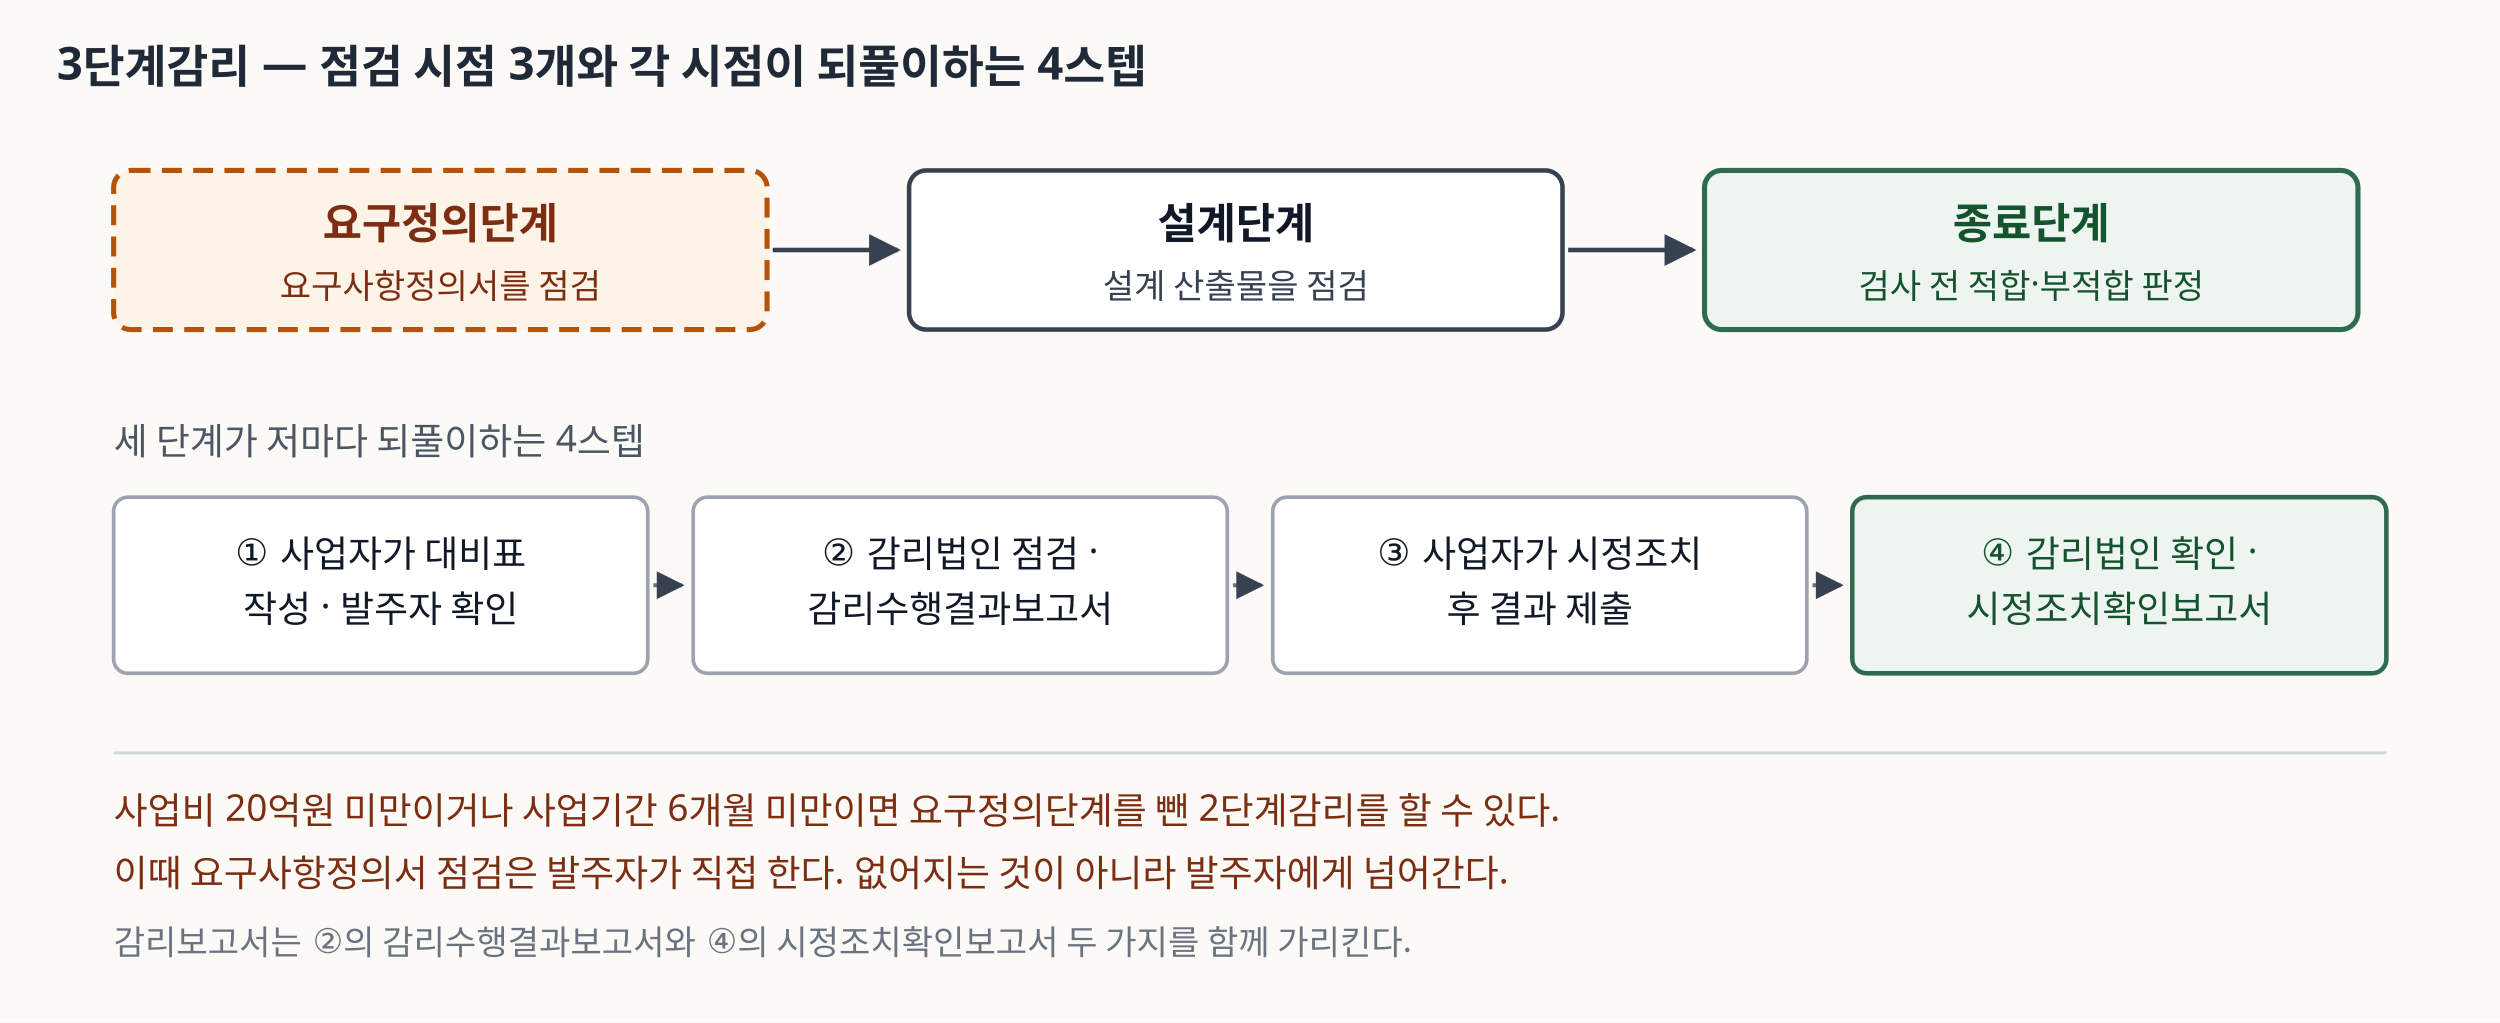
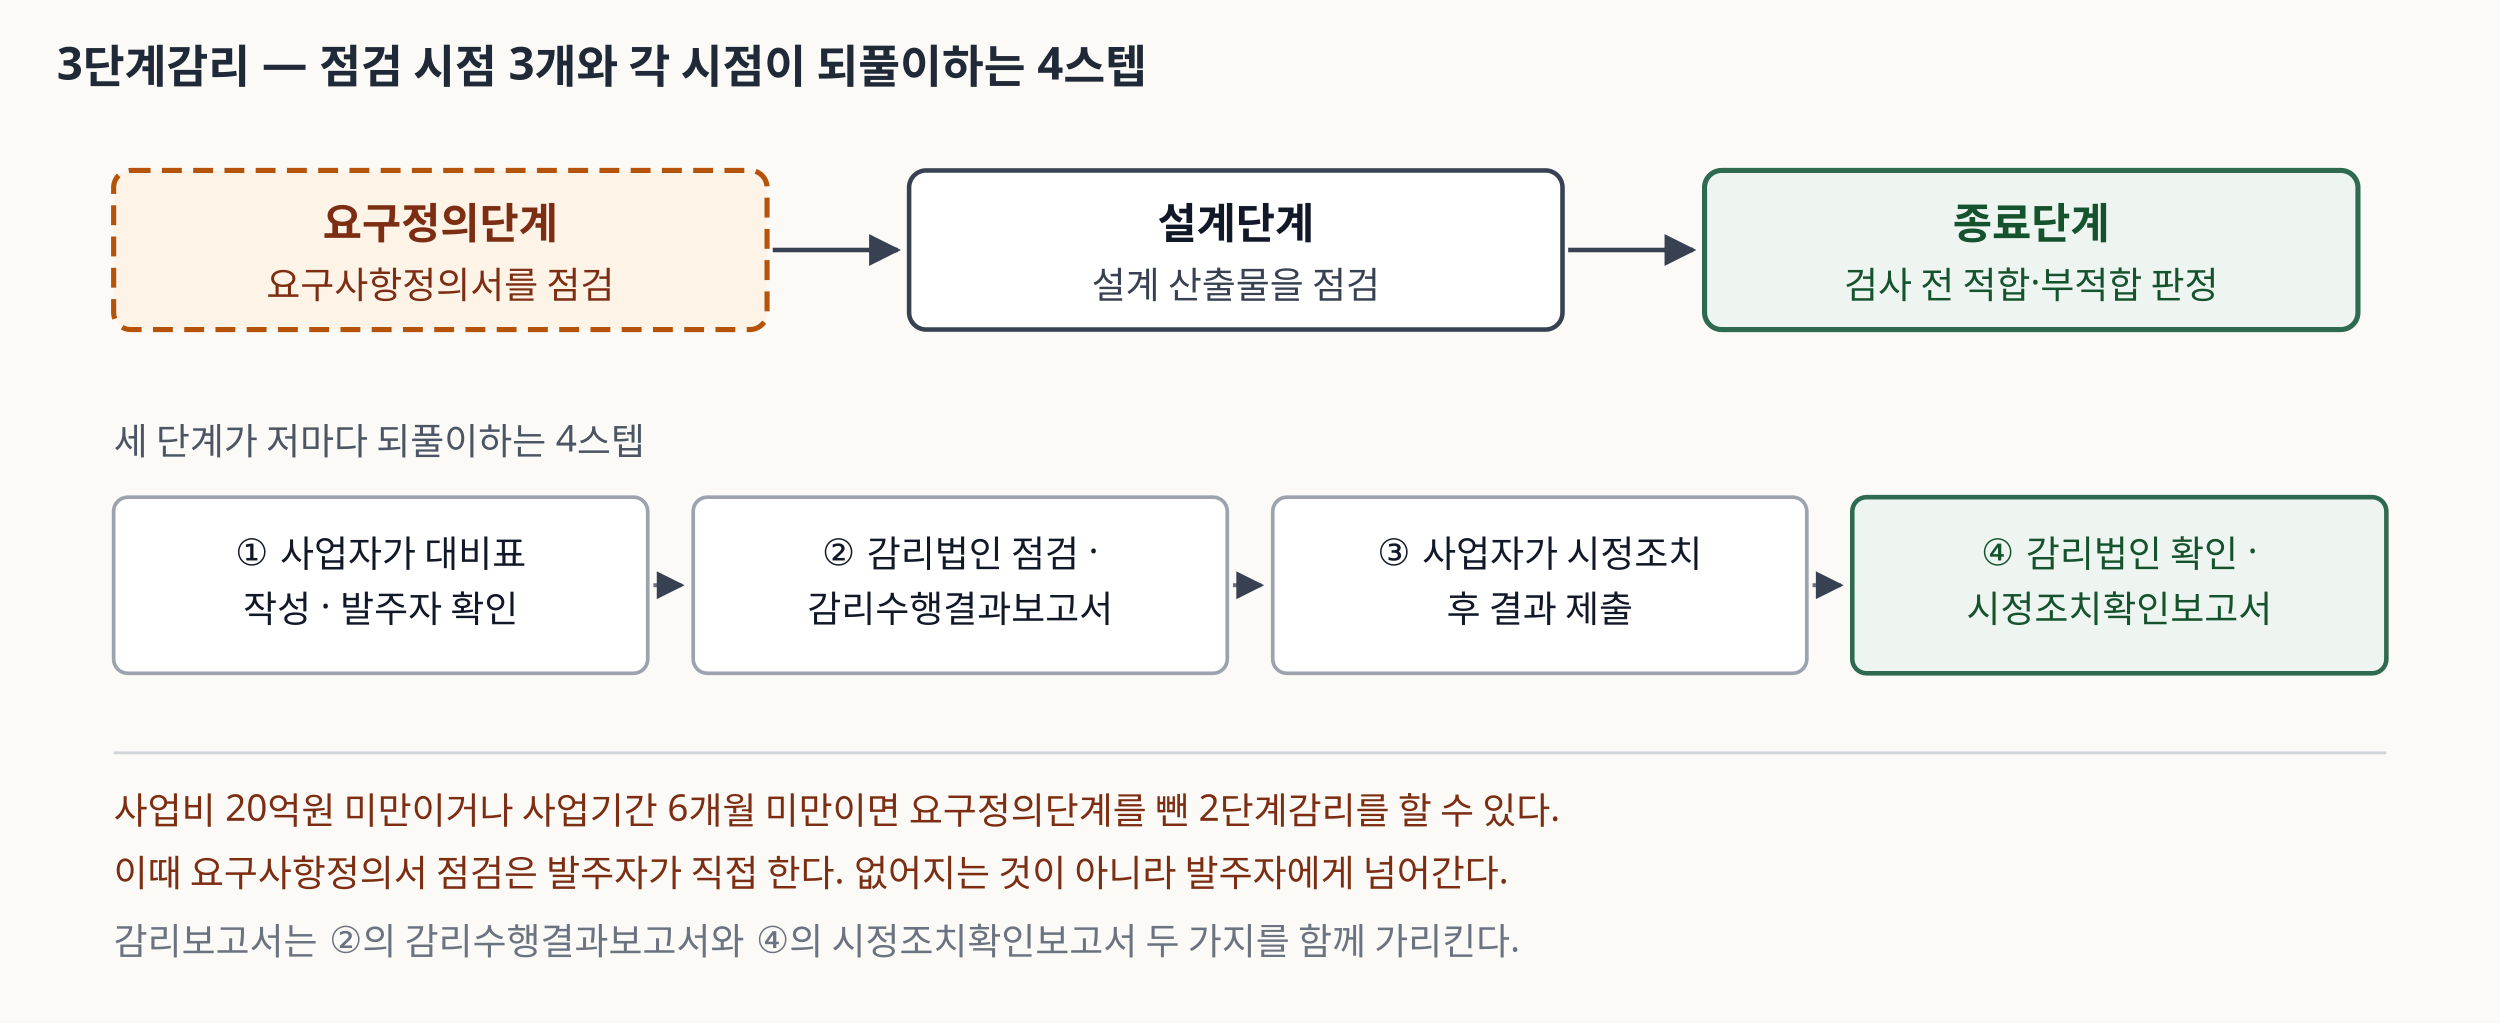
<svg xmlns="http://www.w3.org/2000/svg" width="880" height="360" viewBox="0 0 880 360" font-family="'Malgun Gothic','Noto Sans KR',sans-serif">
  <rect width="880" height="360" fill="#fbfaf7" />
  <text x="20" y="28" font-size="16" font-weight="bold" fill="#1f2937">3단계감리 — 점검 시점 3개와 각 시점이 되풀이하는 4스텝</text>
  <defs>
    <marker id="a2" viewBox="0 0 10 10" refX="9" refY="5" markerWidth="7" markerHeight="7" orient="auto">
      <path d="M0 0 L10 5 L0 10 z" fill="#374151" />
    </marker>
  </defs>
  <rect x="40" y="60" width="230" height="56" rx="6" fill="#fdf3e7" stroke="#b45309" stroke-width="1.8" stroke-dasharray="7 4" />
  <text x="155" y="84" font-size="15" font-weight="bold" text-anchor="middle" fill="#7c2d12">요구정의단계</text>
-   <text x="155" y="105" font-size="12" text-anchor="middle" fill="#7c2d12">요구사항정의서를 점검</text>
+   <text x="155" y="105" font-size="13" text-anchor="middle" fill="#7c2d12">요구사항정의서를 점검</text>
  <rect x="320" y="60" width="230" height="56" rx="6" fill="#ffffff" stroke="#374151" stroke-width="1.6" />
  <text x="435" y="84" font-size="15" font-weight="bold" text-anchor="middle" fill="#111827">설계단계</text>
-   <text x="435" y="105" font-size="12" text-anchor="middle" fill="#374151">설계 산출물을 점검</text>
+   <text x="435" y="105" font-size="13" text-anchor="middle" fill="#374151">설계 산출물을 점검</text>
  <rect x="600" y="60" width="230" height="56" rx="6" fill="#eef5f1" stroke="#2d6a4f" stroke-width="1.8" />
  <text x="715" y="84" font-size="15" font-weight="bold" text-anchor="middle" fill="#14532d">종료단계</text>
-   <text x="715" y="105" font-size="12" text-anchor="middle" fill="#14532d">검사 전 적합·부적합 판정</text>
+   <text x="715" y="105" font-size="13" text-anchor="middle" fill="#14532d">검사 전 적합·부적합 판정</text>
  <g stroke="#374151" stroke-width="1.6" marker-end="url(#a2)" fill="none">
    <line x1="272" y1="88" x2="316" y2="88" />
    <line x1="552" y1="88" x2="596" y2="88" />
  </g>
  <text x="40" y="160" font-size="13" fill="#4b5563">세 단계가 저마다 되풀이하는 4스텝</text>
  <rect x="40" y="175" width="188" height="62" rx="5" fill="#ffffff" stroke="#9ca3af" stroke-width="1.3" />
  <text x="134" y="199" font-size="13" text-anchor="middle" fill="#111827">① 사업자가 대비표</text>
  <text x="134" y="219" font-size="13" text-anchor="middle" fill="#111827">작성 · 발주자 확인</text>
  <rect x="244" y="175" width="188" height="62" rx="5" fill="#ffffff" stroke="#9ca3af" stroke-width="1.3" />
  <text x="338" y="199" font-size="13" text-anchor="middle" fill="#111827">② 감리법인 점검 ·</text>
  <text x="338" y="219" font-size="13" text-anchor="middle" fill="#111827">감리수행결과보고서</text>
  <rect x="448" y="175" width="188" height="62" rx="5" fill="#ffffff" stroke="#9ca3af" stroke-width="1.3" />
  <text x="542" y="199" font-size="13" text-anchor="middle" fill="#111827">③ 사업자가 시정조치</text>
  <text x="542" y="219" font-size="13" text-anchor="middle" fill="#111827">후 결과 제출</text>
  <rect x="652" y="175" width="188" height="62" rx="5" fill="#eef5f1" stroke="#2d6a4f" stroke-width="1.6" />
  <text x="746" y="199" font-size="13" text-anchor="middle" fill="#14532d">④ 감리법인 확인 ·</text>
  <text x="746" y="219" font-size="13" text-anchor="middle" fill="#14532d">시정조치확인보고서</text>
  <g stroke="#6b7280" stroke-width="1.4" marker-end="url(#a2)" fill="none">
    <line x1="230" y1="206" x2="240" y2="206" />
    <line x1="434" y1="206" x2="444" y2="206" />
    <line x1="638" y1="206" x2="648" y2="206" />
  </g>
  <line x1="40" y1="265" x2="840" y2="265" stroke="#d1d5db" stroke-width="1" />
  <text x="40" y="290" font-size="13" fill="#7c2d12">사업비 20억원 미만이거나 사업기간 6개월 미만이면 요구정의단계를 뺀 2단계감리를 할 수 있다.</text>
  <text x="40" y="312" font-size="13" fill="#7c2d12">이때 요구사항정의서 점검은 발주자가 직접 한다. 없어지는 것이 아니라 발주자에게 넘어간다.</text>
-   <text x="40" y="336" font-size="12" fill="#6b7280">감리보고서는 ②의 감리수행결과보고서와 ④의 시정조치확인보고서 두 가지를 함께 가리킨다.</text>
+   <text x="40" y="336" font-size="13" fill="#6b7280">감리보고서는 ②의 감리수행결과보고서와 ④의 시정조치확인보고서 두 가지를 함께 가리킨다.</text>
</svg>
